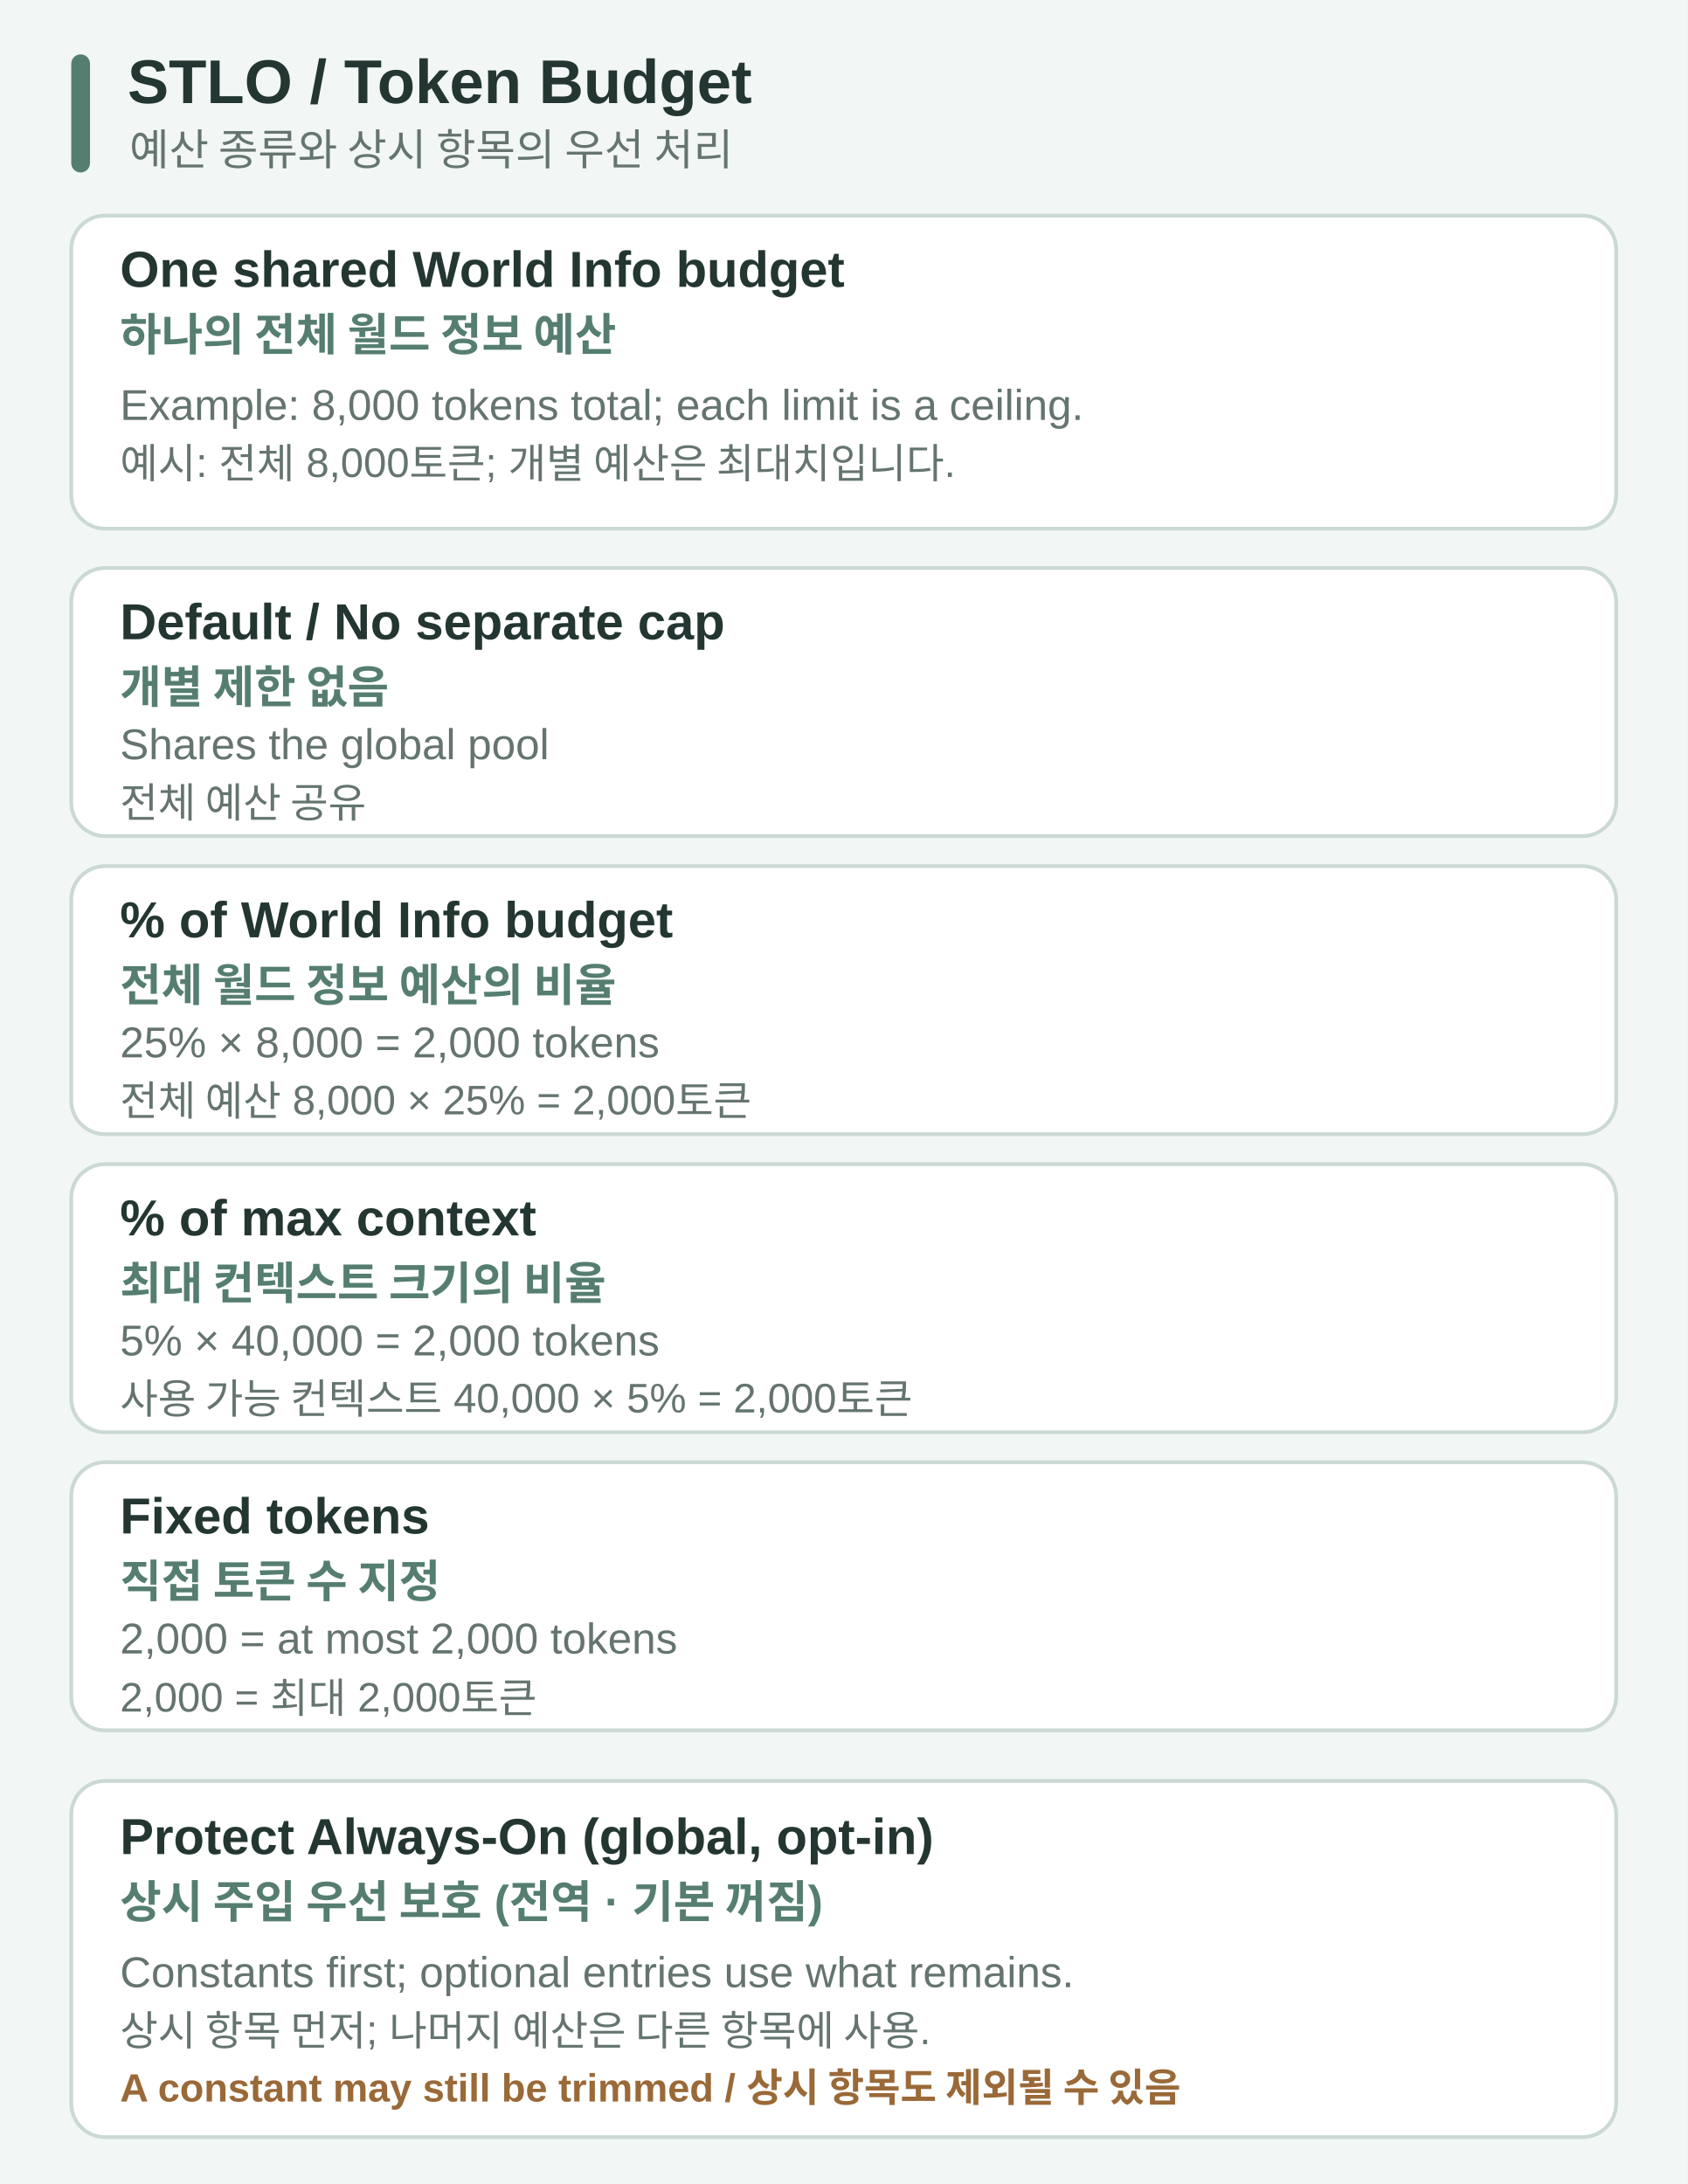
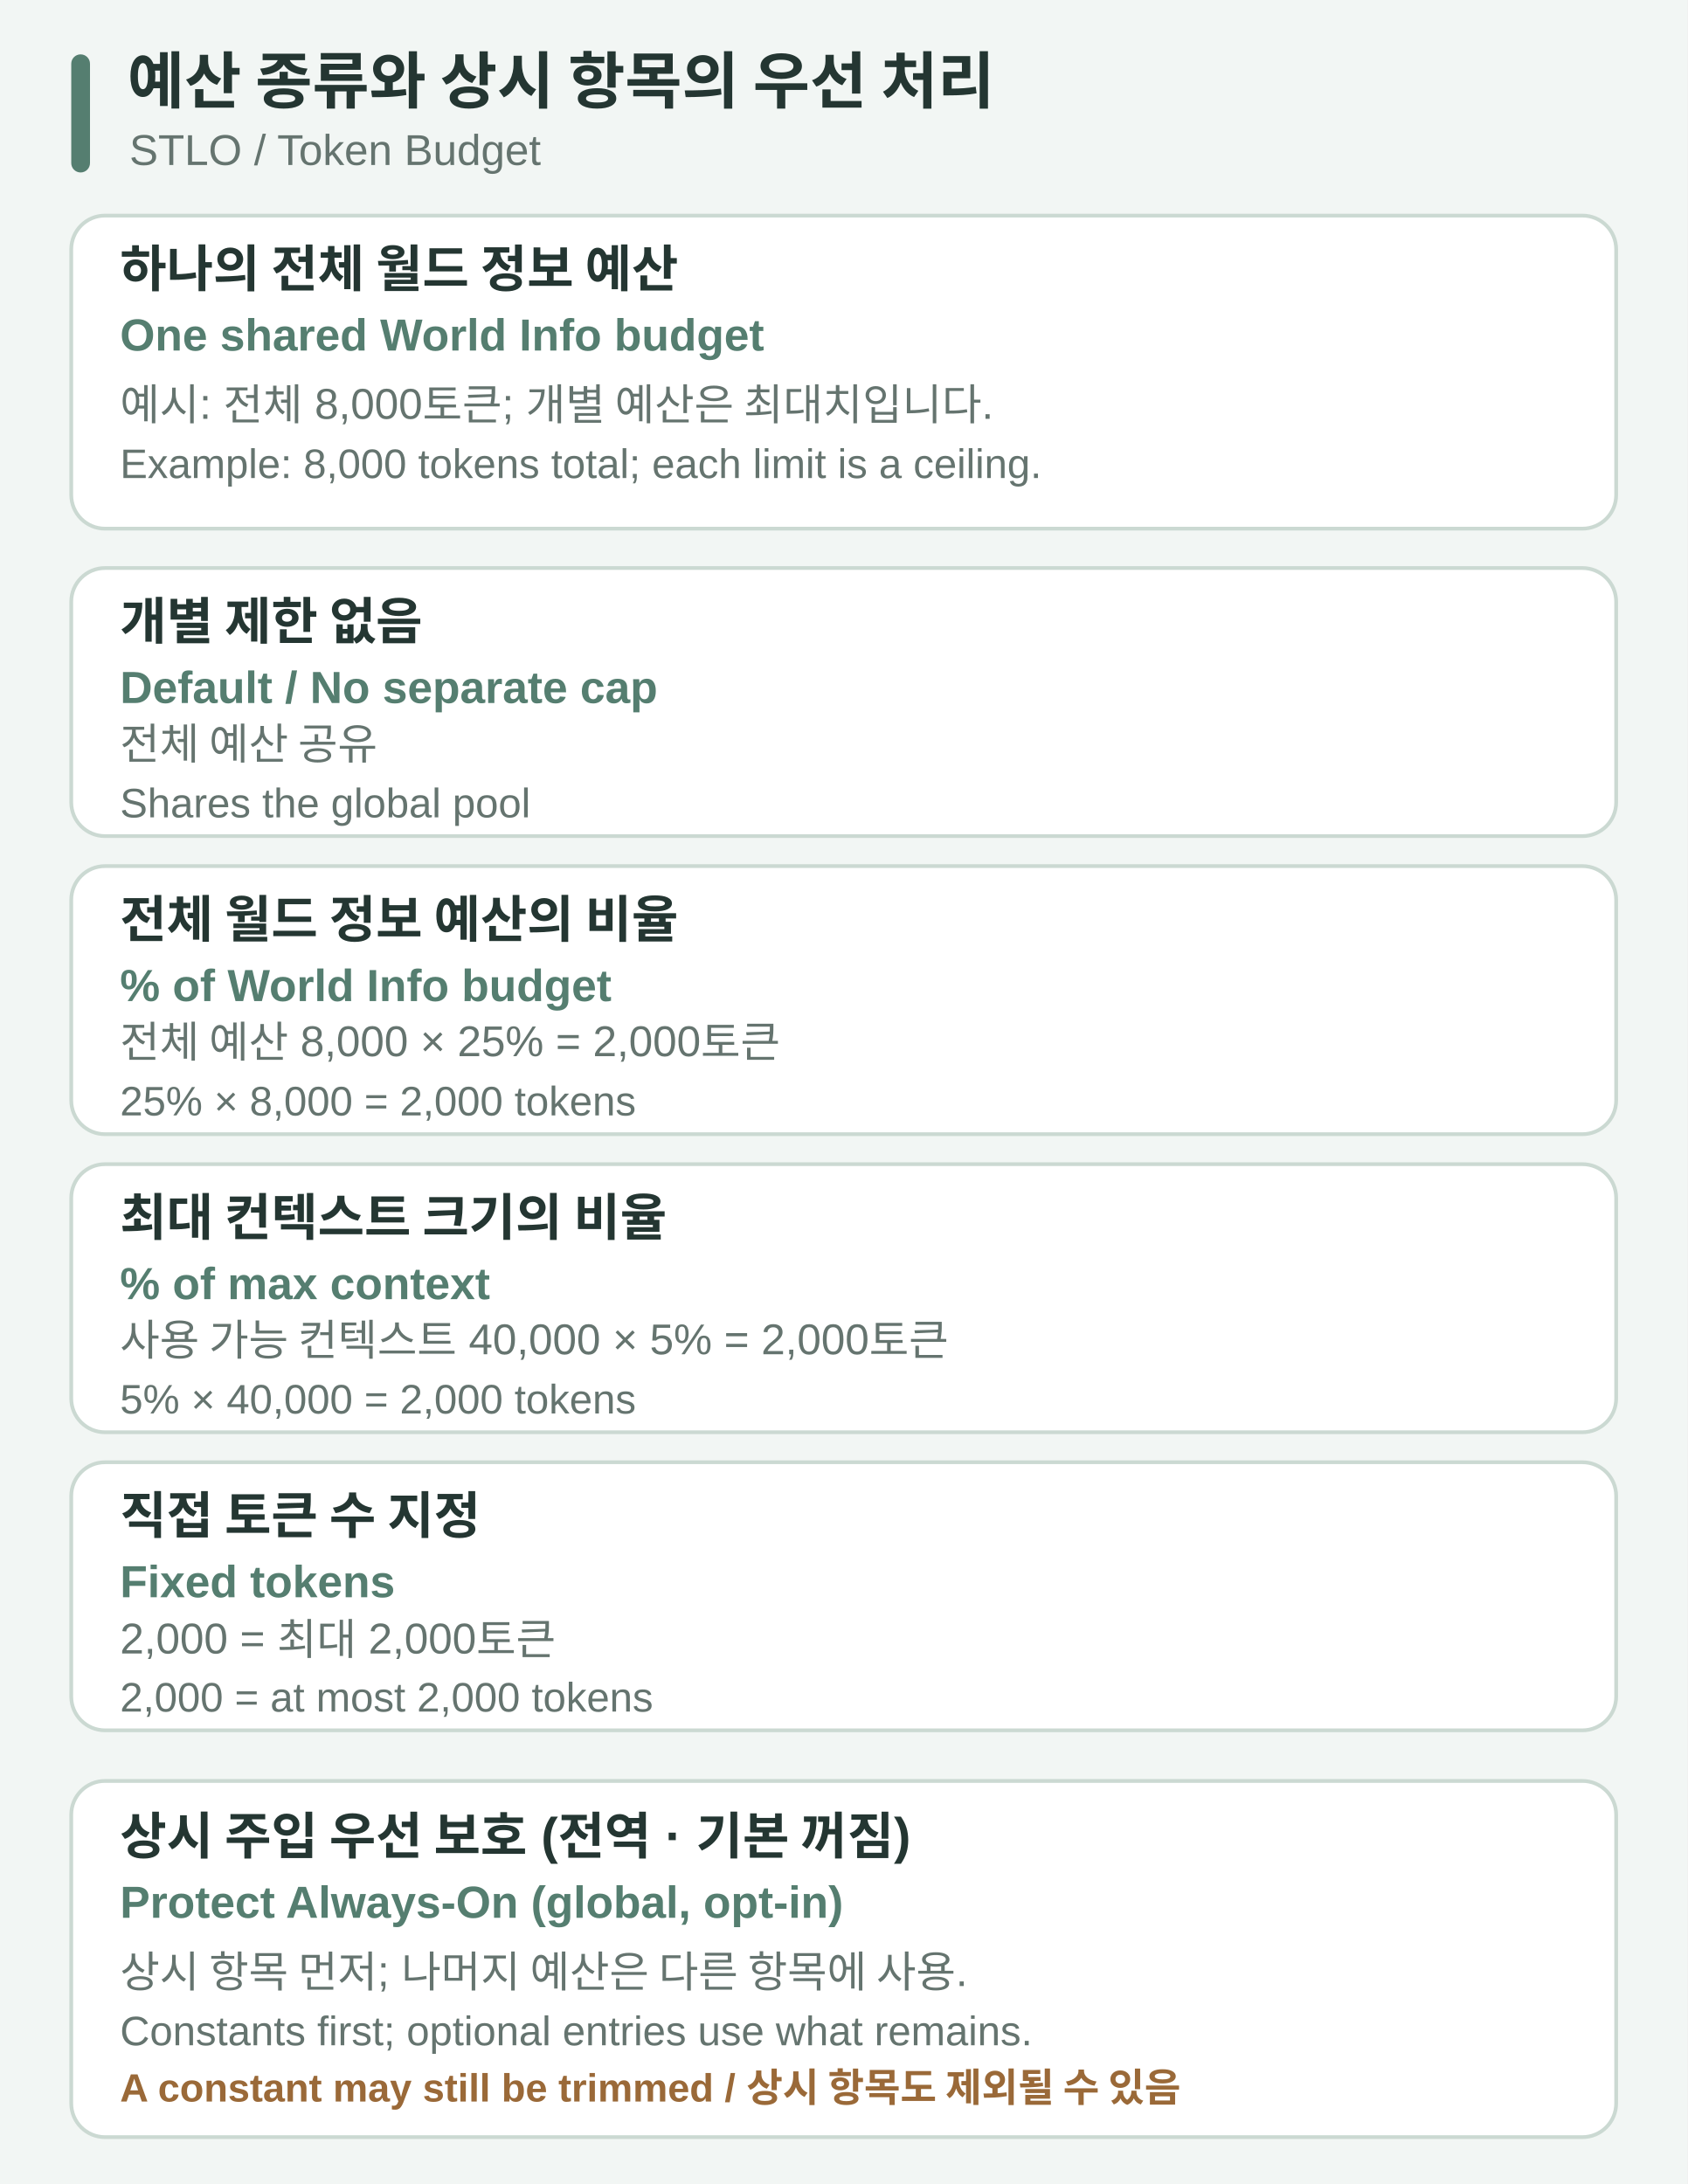
<svg xmlns="http://www.w3.org/2000/svg" viewBox="0 0 900 1165" width="900" height="1165" font-family="Arial, 'Noto Sans KR', 'Apple SD Gothic Neo', 'Malgun Gothic', sans-serif" role="img" aria-label="STLO / Token Budget">
  <rect x="0" y="0" width="900" height="1165" rx="0" fill="#f2f6f4" stroke="none" stroke-width="2" />
  <rect x="38" y="29" width="10" height="63" rx="5" fill="#557e70" stroke="none" stroke-width="2" />
-   <text x="68" y="55" font-size="33" fill="#243632" font-weight="650">STLO / Token Budget</text>
-   <text x="69" y="88" font-size="23" fill="#65746f" font-weight="400">예산 종류와 상시 항목의 우선 처리</text>
+   <text x="68" y="55" font-size="33" fill="#243632" font-weight="650">예산 종류와 상시 항목의 우선 처리</text>
+   <text x="69" y="88" font-size="23" fill="#65746f" font-weight="400">STLO / Token Budget</text>
  <rect x="38" y="115" width="824" height="167" rx="18" fill="#fff" stroke="#cbd9d2" stroke-width="2" />
-   <text x="64" y="153" font-size="27" fill="#243632" font-weight="650">One shared World Info budget</text>
-   <text x="64" y="187" font-size="24" fill="#557e70" font-weight="650">하나의 전체 월드 정보 예산</text>
-   <text x="64" y="224" font-size="23" fill="#65746f" font-weight="400">Example: 8,000 tokens total; each limit is a ceiling.</text>
-   <text x="64" y="255" font-size="22" fill="#65746f" font-weight="400">예시: 전체 8,000토큰; 개별 예산은 최대치입니다.</text>
+   <text x="64" y="153" font-size="27" fill="#243632" font-weight="650">하나의 전체 월드 정보 예산</text>
+   <text x="64" y="187" font-size="24" fill="#557e70" font-weight="650">One shared World Info budget</text>
+   <text x="64" y="224" font-size="23" fill="#65746f" font-weight="400">예시: 전체 8,000토큰; 개별 예산은 최대치입니다.</text>
+   <text x="64" y="255" font-size="22" fill="#65746f" font-weight="400">Example: 8,000 tokens total; each limit is a ceiling.</text>
  <rect x="38" y="303" width="824" height="143" rx="18" fill="#fff" stroke="#cbd9d2" stroke-width="2" />
-   <text x="64" y="341" font-size="27" fill="#243632" font-weight="650">Default / No separate cap</text>
-   <text x="64" y="375" font-size="24" fill="#557e70" font-weight="650">개별 제한 없음</text>
-   <text x="64" y="405" font-size="23" fill="#65746f" font-weight="400">Shares the global pool</text>
-   <text x="64" y="436" font-size="22" fill="#65746f" font-weight="400">전체 예산 공유</text>
+   <text x="64" y="341" font-size="27" fill="#243632" font-weight="650">개별 제한 없음</text>
+   <text x="64" y="375" font-size="24" fill="#557e70" font-weight="650">Default / No separate cap</text>
+   <text x="64" y="405" font-size="23" fill="#65746f" font-weight="400">전체 예산 공유</text>
+   <text x="64" y="436" font-size="22" fill="#65746f" font-weight="400">Shares the global pool</text>
  <rect x="38" y="462" width="824" height="143" rx="18" fill="#fff" stroke="#cbd9d2" stroke-width="2" />
-   <text x="64" y="500" font-size="27" fill="#243632" font-weight="650">% of World Info budget</text>
-   <text x="64" y="534" font-size="24" fill="#557e70" font-weight="650">전체 월드 정보 예산의 비율</text>
-   <text x="64" y="564" font-size="23" fill="#65746f" font-weight="400">25% × 8,000 = 2,000 tokens</text>
-   <text x="64" y="595" font-size="22" fill="#65746f" font-weight="400">전체 예산 8,000 × 25% = 2,000토큰</text>
+   <text x="64" y="500" font-size="27" fill="#243632" font-weight="650">전체 월드 정보 예산의 비율</text>
+   <text x="64" y="534" font-size="24" fill="#557e70" font-weight="650">% of World Info budget</text>
+   <text x="64" y="564" font-size="23" fill="#65746f" font-weight="400">전체 예산 8,000 × 25% = 2,000토큰</text>
+   <text x="64" y="595" font-size="22" fill="#65746f" font-weight="400">25% × 8,000 = 2,000 tokens</text>
  <rect x="38" y="621" width="824" height="143" rx="18" fill="#fff" stroke="#cbd9d2" stroke-width="2" />
-   <text x="64" y="659" font-size="27" fill="#243632" font-weight="650">% of max context</text>
-   <text x="64" y="693" font-size="24" fill="#557e70" font-weight="650">최대 컨텍스트 크기의 비율</text>
-   <text x="64" y="723" font-size="23" fill="#65746f" font-weight="400">5% × 40,000 = 2,000 tokens</text>
-   <text x="64" y="754" font-size="22" fill="#65746f" font-weight="400">사용 가능 컨텍스트 40,000 × 5% = 2,000토큰</text>
+   <text x="64" y="659" font-size="27" fill="#243632" font-weight="650">최대 컨텍스트 크기의 비율</text>
+   <text x="64" y="693" font-size="24" fill="#557e70" font-weight="650">% of max context</text>
+   <text x="64" y="723" font-size="23" fill="#65746f" font-weight="400">사용 가능 컨텍스트 40,000 × 5% = 2,000토큰</text>
+   <text x="64" y="754" font-size="22" fill="#65746f" font-weight="400">5% × 40,000 = 2,000 tokens</text>
  <rect x="38" y="780" width="824" height="143" rx="18" fill="#fff" stroke="#cbd9d2" stroke-width="2" />
-   <text x="64" y="818" font-size="27" fill="#243632" font-weight="650">Fixed tokens</text>
-   <text x="64" y="852" font-size="24" fill="#557e70" font-weight="650">직접 토큰 수 지정</text>
-   <text x="64" y="882" font-size="23" fill="#65746f" font-weight="400">2,000 = at most 2,000 tokens</text>
-   <text x="64" y="913" font-size="22" fill="#65746f" font-weight="400">2,000 = 최대 2,000토큰</text>
+   <text x="64" y="818" font-size="27" fill="#243632" font-weight="650">직접 토큰 수 지정</text>
+   <text x="64" y="852" font-size="24" fill="#557e70" font-weight="650">Fixed tokens</text>
+   <text x="64" y="882" font-size="23" fill="#65746f" font-weight="400">2,000 = 최대 2,000토큰</text>
+   <text x="64" y="913" font-size="22" fill="#65746f" font-weight="400">2,000 = at most 2,000 tokens</text>
  <rect x="38" y="950" width="824" height="190" rx="18" fill="#fff" stroke="#cbd9d2" stroke-width="2" />
-   <text x="64" y="989" font-size="27" fill="#243632" font-weight="650">Protect Always-On (global, opt-in)</text>
-   <text x="64" y="1023" font-size="24" fill="#557e70" font-weight="650">상시 주입 우선 보호 (전역 · 기본 꺼짐)</text>
-   <text x="64" y="1060" font-size="23" fill="#65746f" font-weight="400">Constants first; optional entries use what remains.</text>
-   <text x="64" y="1091" font-size="22" fill="#65746f" font-weight="400">상시 항목 먼저; 나머지 예산은 다른 항목에 사용.</text>
+   <text x="64" y="989" font-size="27" fill="#243632" font-weight="650">상시 주입 우선 보호 (전역 · 기본 꺼짐)</text>
+   <text x="64" y="1023" font-size="24" fill="#557e70" font-weight="650">Protect Always-On (global, opt-in)</text>
+   <text x="64" y="1060" font-size="23" fill="#65746f" font-weight="400">상시 항목 먼저; 나머지 예산은 다른 항목에 사용.</text>
+   <text x="64" y="1091" font-size="22" fill="#65746f" font-weight="400">Constants first; optional entries use what remains.</text>
  <text x="64" y="1121" font-size="21" fill="#9a6938" font-weight="650">A constant may still be trimmed / 상시 항목도 제외될 수 있음</text>
</svg>
